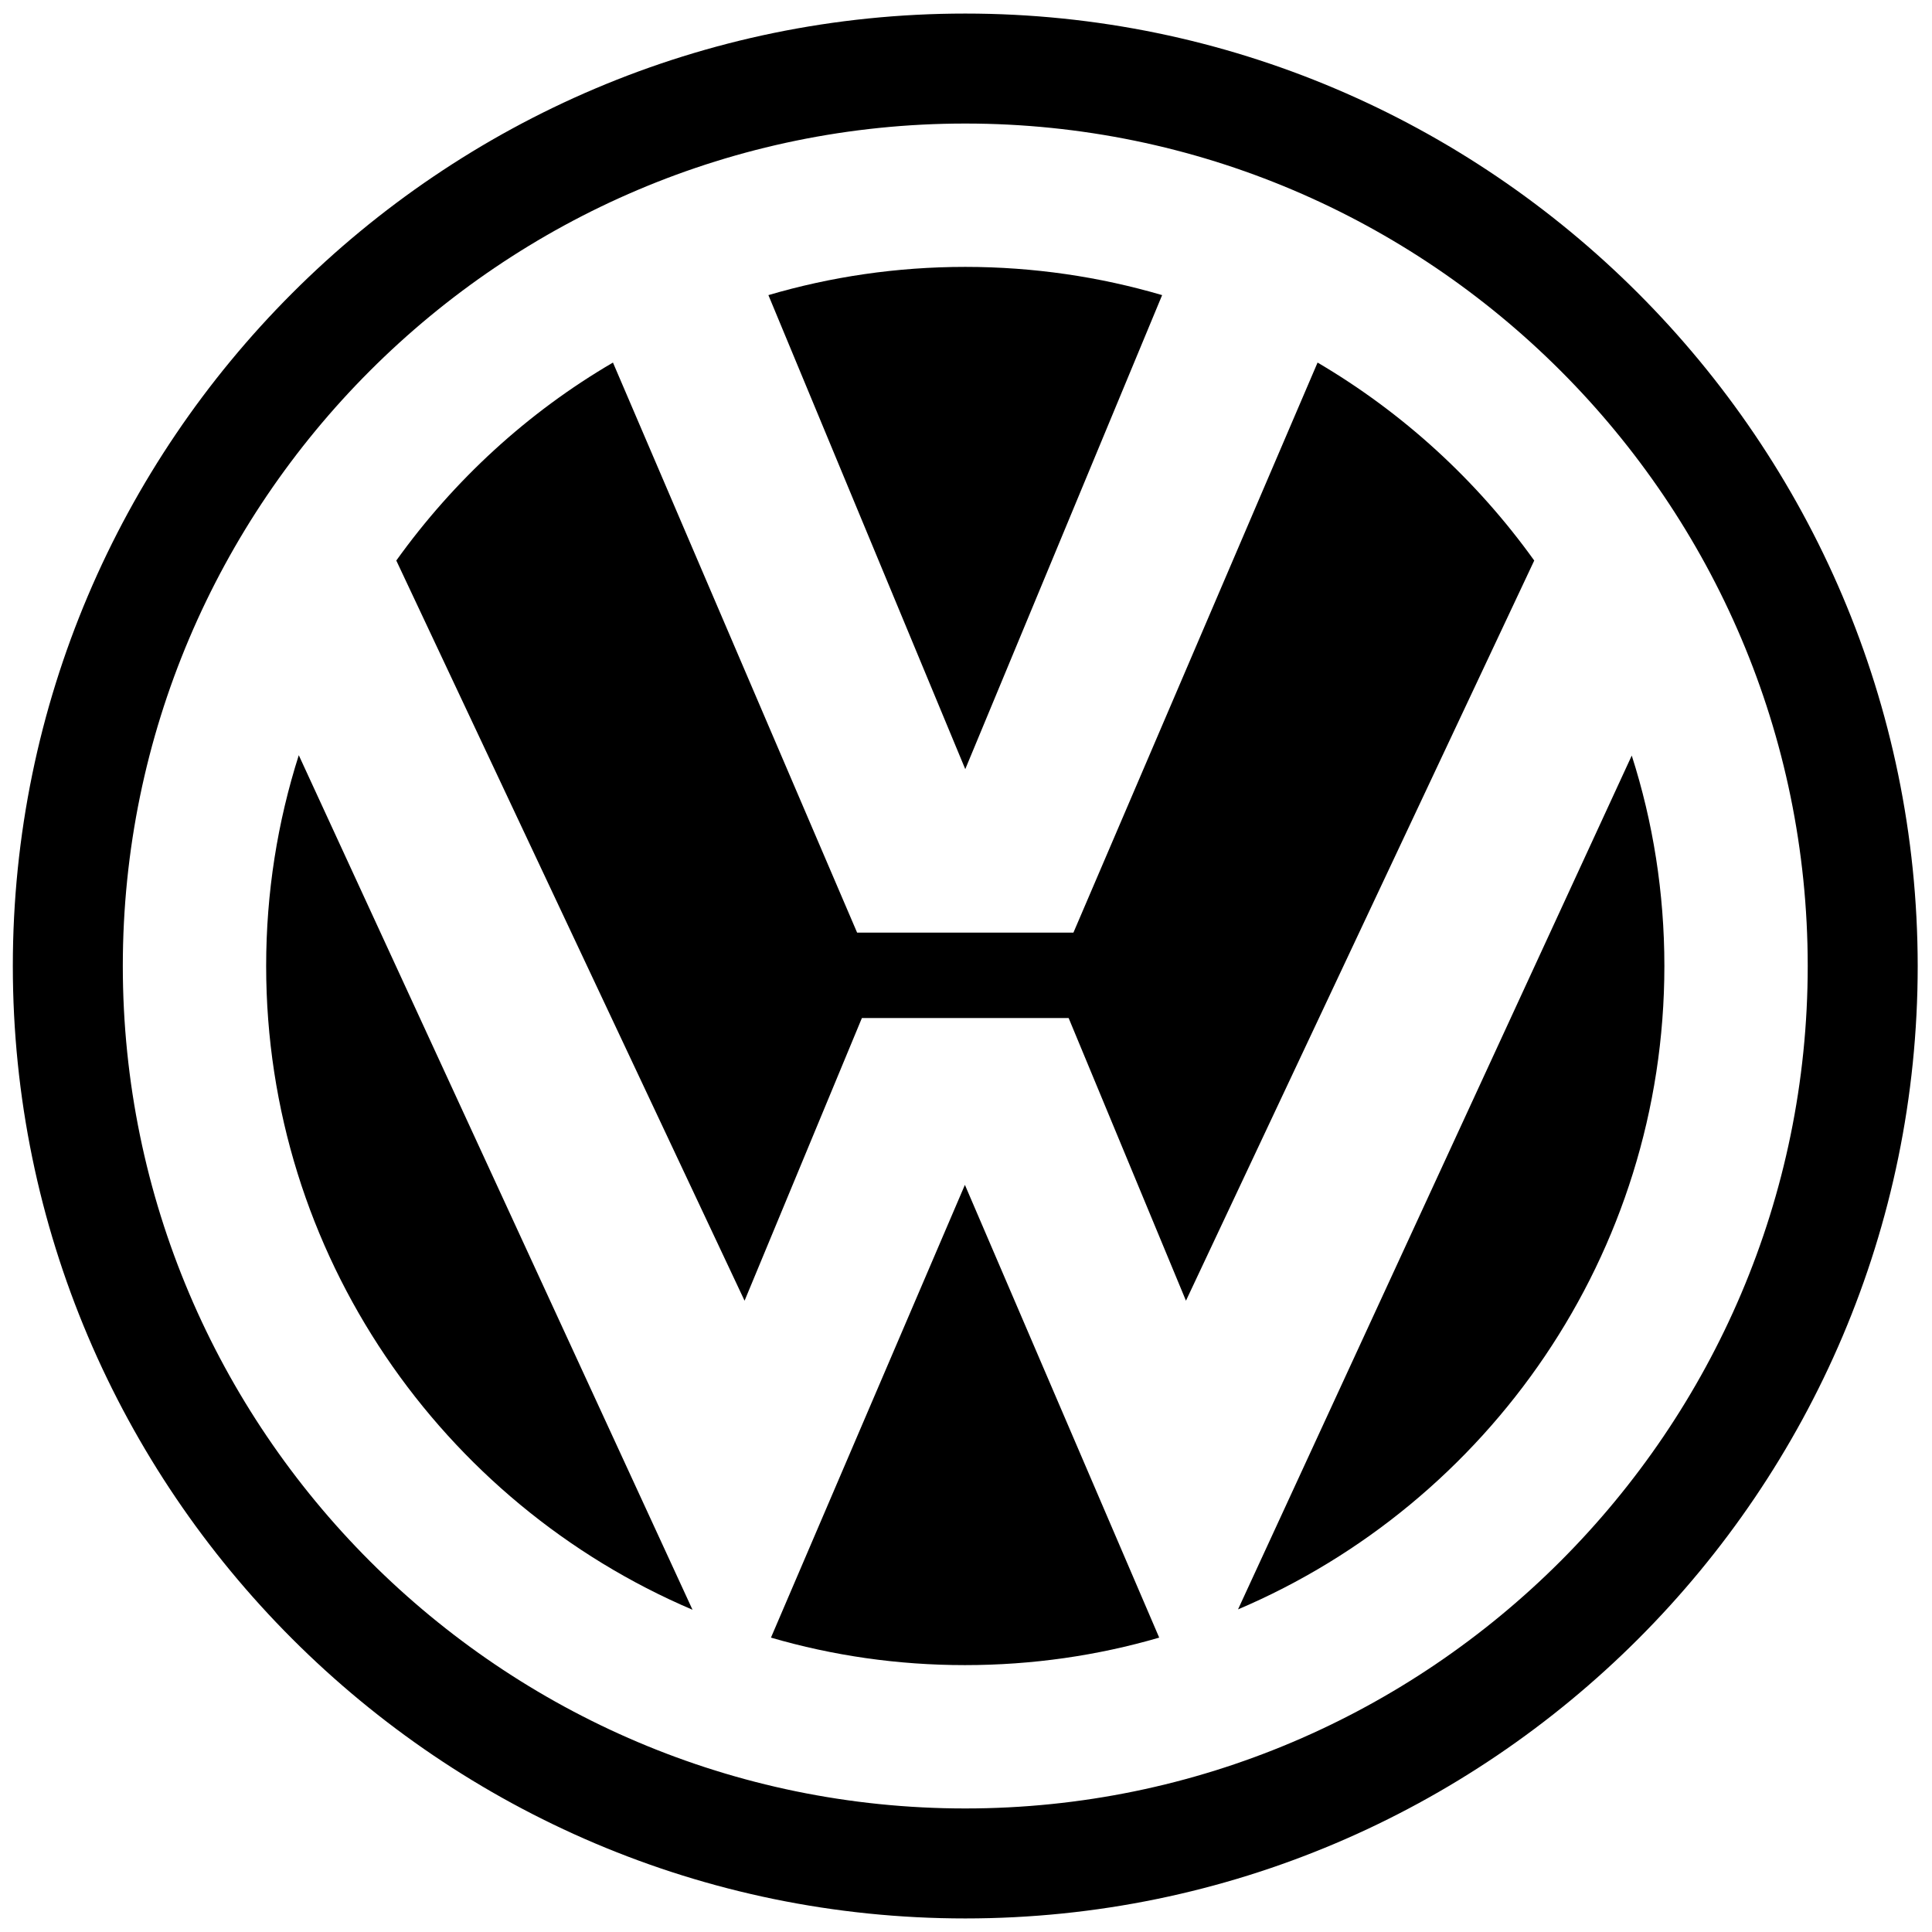
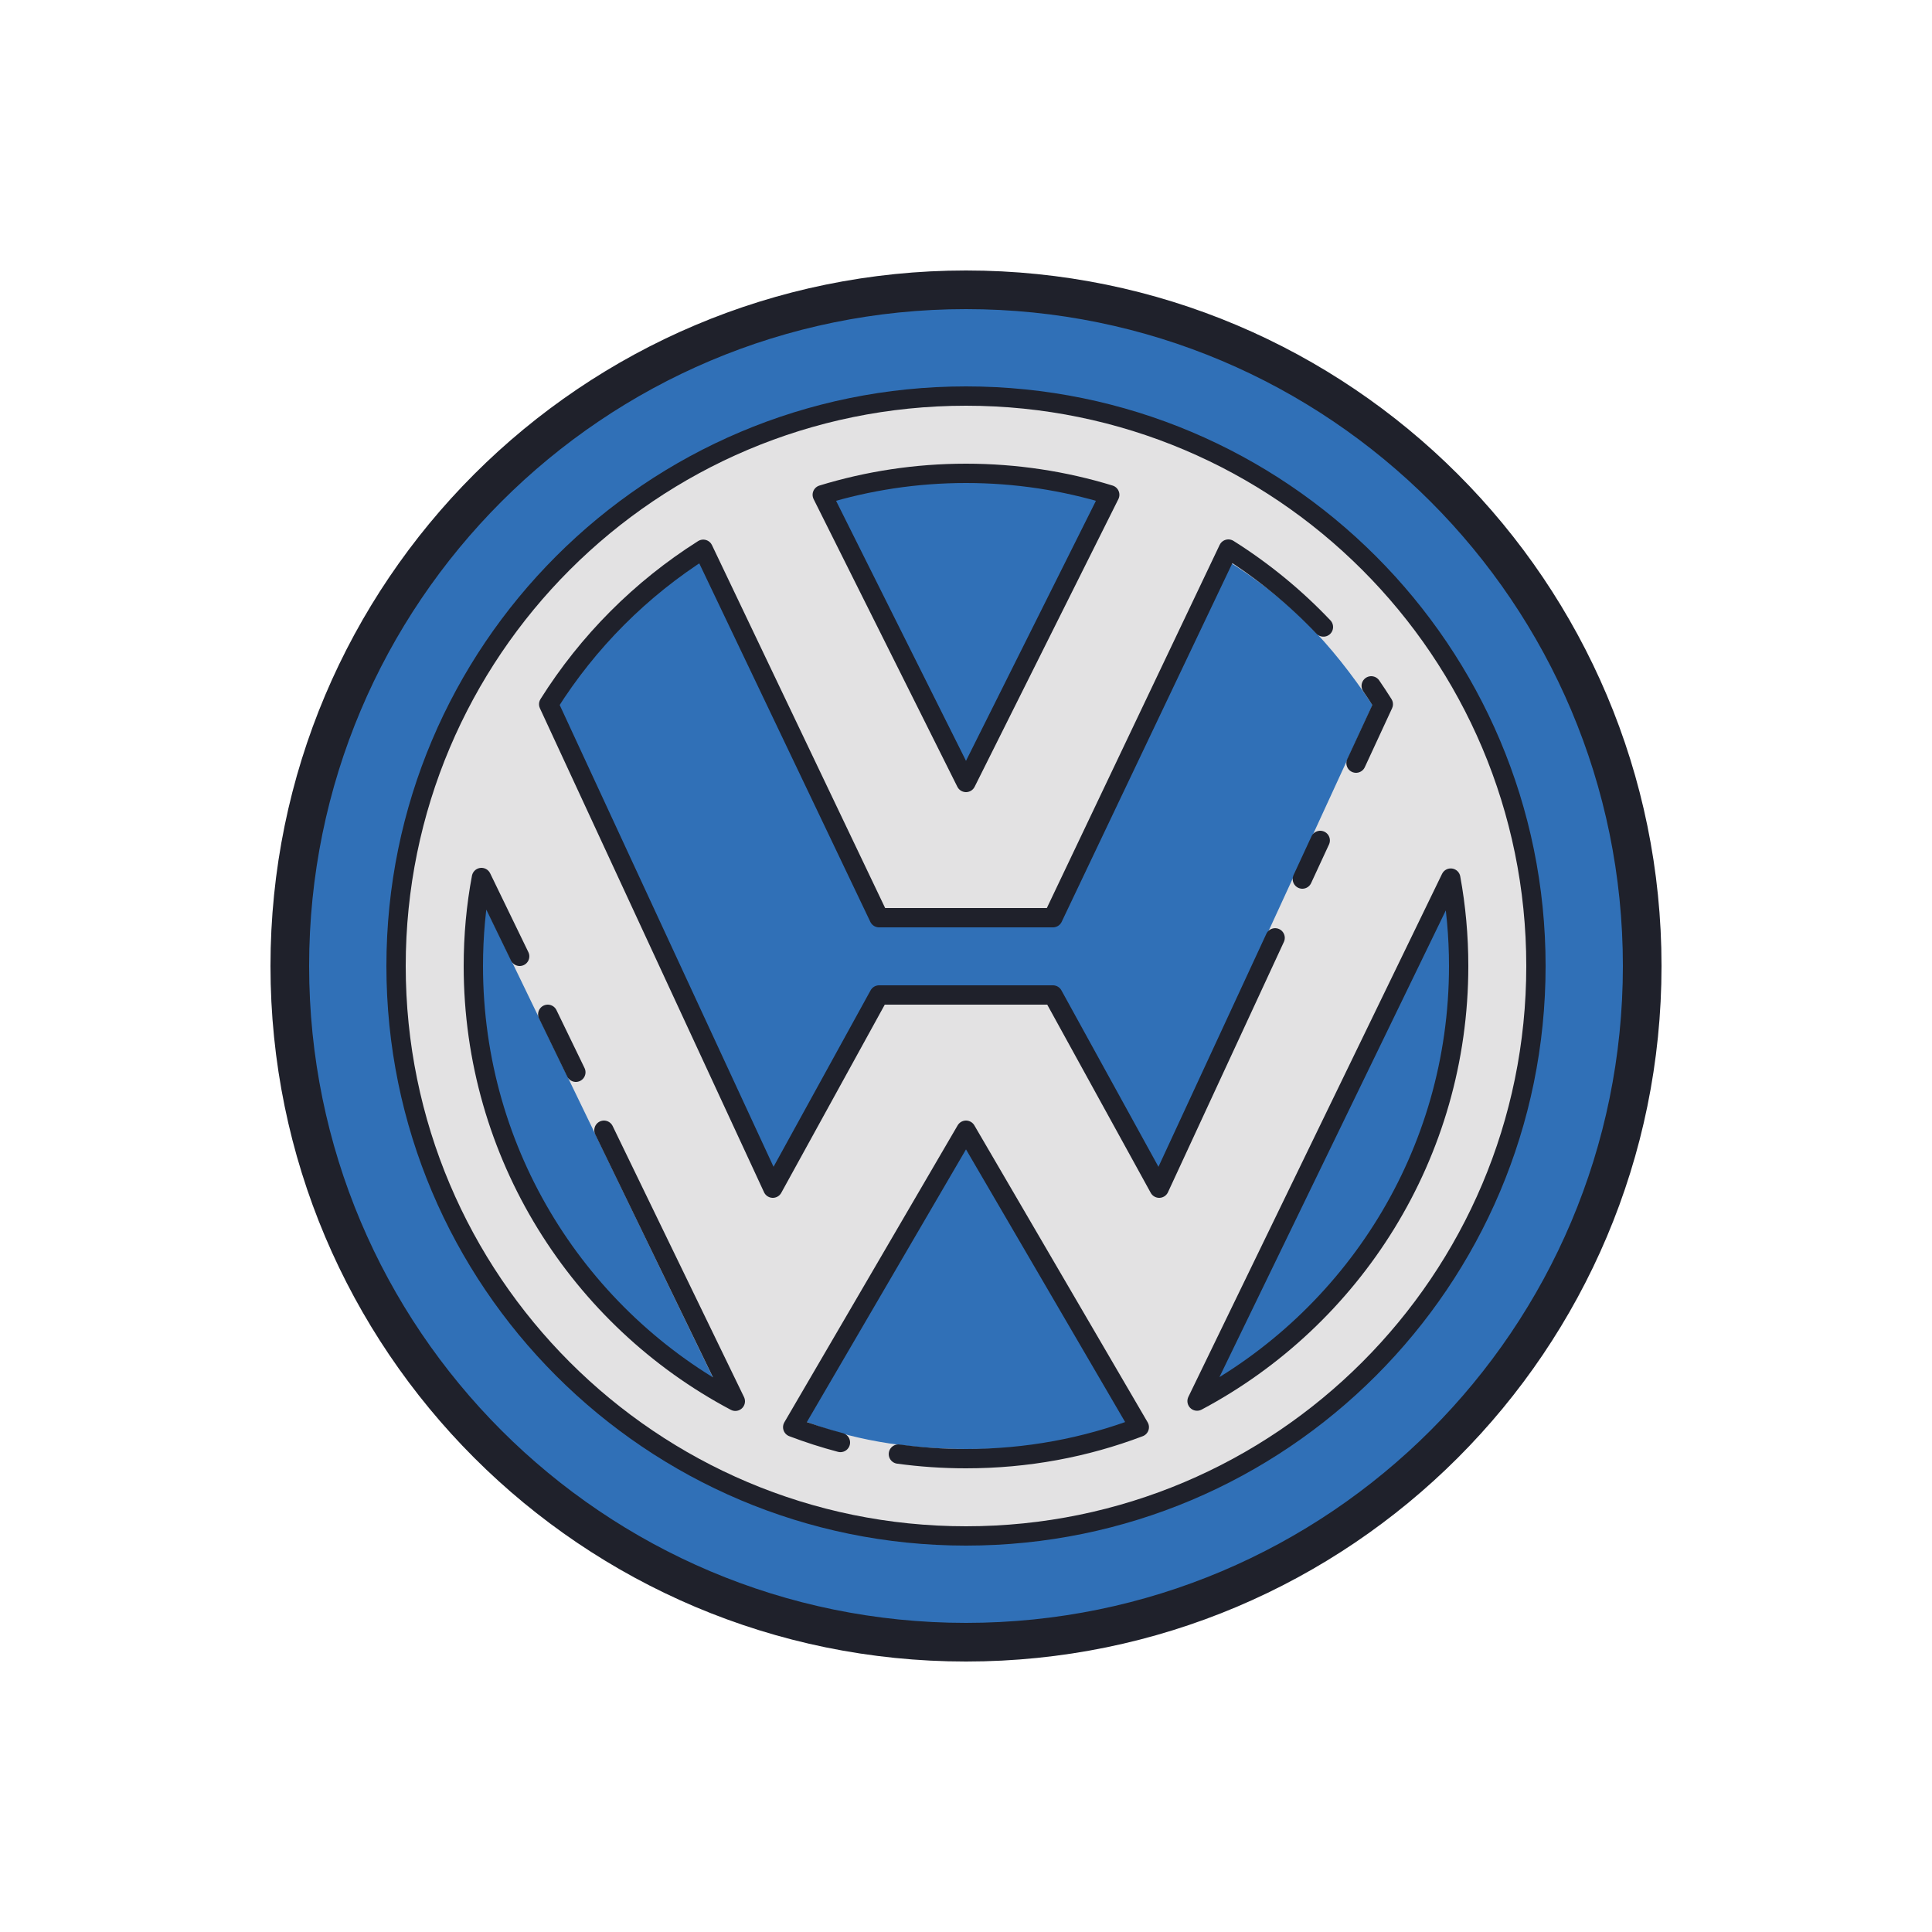
- <svg xmlns="http://www.w3.org/2000/svg" version="1.1" id="Layer_1" x="0px" y="0px" viewBox="0 0 527 527" style="enable-background:new 0 0 527 527;" xml:space="preserve" width="20px" height="20px">
+ <svg xmlns="http://www.w3.org/2000/svg" viewBox="0 0 100 100" width="50px" height="50px">
+   <path fill="#3070b7" d="M50,15c-19.33,0-35,15.67-35,35s15.67,35,35,35s35-15.67,35-35S69.33,15,50,15z" />
+   <path fill="#e3e2e3" d="M50,20.5c-16.292,0-29.5,13.208-29.5,29.5c0,16.292,13.208,29.5,29.5,29.5 c16.292,0,29.5-13.208,29.5-29.5C79.5,33.708,66.292,20.5,50,20.5z M50,24.5c2.59,0,5.09,0.39,7.44,1.11L50,40.5l-7.44-14.89 C44.91,24.89,47.41,24.5,50,24.5z M24.5,50c0-1.56,0.073-2.139,0.353-3.619L37,71.5C28.94,67.23,24.5,59.77,24.5,50z M50,75 c-3.16,0-6-0.5-8.5-1.5l8.5-15l8.97,15.37C56.18,74.93,53.16,75,50,75z M54.5,51.5h-9l-5.5,10L28.4,36.45 c2.03-3.23,4.77-5.98,8-8.02l9.1,19.07h9l9-18.5c3.24,2.04,5.341,4.207,7.54,7.491L60,60.5L54.5,51.5z M61.96,72.52l13.13-27.07 c0.27,1.47,0.41,3,0.41,4.55C75.5,59.76,70.01,68.24,61.96,72.52z" />
+   <circle cx="50" cy="50" r="29.5" fill="none" stroke="#1f212b" stroke-linecap="round" stroke-linejoin="round" stroke-miterlimit="10" />
+   <path fill="none" stroke="#1f212b" stroke-linecap="round" stroke-linejoin="round" stroke-miterlimit="10" d="M70.974,35.5 c0.215,0.312,0.424,0.629,0.626,0.95l-1.412,3.05" />
+   <path fill="none" stroke="#1f212b" stroke-linecap="round" stroke-linejoin="round" stroke-miterlimit="10" d="M66,48.543L60,61.5 l-5.5-10h-9l-5.5,10L28.4,36.45c2.03-3.23,4.77-5.98,8-8.02l9.1,19.07h9l9.08-19.08c1.805,1.137,3.459,2.494,4.92,4.034" />
+   <line x1="68.335" x2="67.409" y1="43.5" y2="45.5" fill="none" stroke="#1f212b" stroke-linecap="round" stroke-linejoin="round" stroke-miterlimit="10" />
+   <path fill="none" stroke="#1f212b" stroke-linecap="round" stroke-linejoin="round" stroke-miterlimit="10" d="M43.5,74.663 c-0.841-0.222-1.665-0.487-2.47-0.793L50,58.5l8.97,15.37c-2.79,1.06-5.81,1.63-8.97,1.63c-1.188,0-2.356-0.081-3.5-0.237" />
  <g>
-     <path d="M263.3,3.7C120.2,3.7,3.5,120.4,3.5,263.5c0,143.1,116.7,259.8,259.8,259.8c143.1,0,259.8-116.7,259.8-259.8   C523,120.4,406.3,3.7,263.3,3.7L263.3,3.7z M263.3,493.3c-126.6,0-229.8-103.2-229.8-229.8c0-126.6,103.2-229.8,229.8-229.8   s229.8,103.2,229.8,229.8C493.1,390.1,389.8,493.3,263.3,493.3L263.3,493.3z" />
-     <path d="M188.9,439.1C120.6,410,72.6,342.2,72.6,263.5c0-20,3.1-39.3,8.9-57.5L188.9,439.1L188.9,439.1z" />
-     <path d="M316.2,446.7c-16.8,4.9-34.6,7.5-53,7.5c-18.4,0-36.1-2.6-52.9-7.5l52.9-123.5L316.2,446.7L316.2,446.7z" />
-     <path d="M445.1,206.1c5.8,18.1,8.9,37.4,8.9,57.4c0,78.7-48.1,146.5-116.3,175.5L445.1,206.1L445.1,206.1z" />
-     <path d="M359.4,98.9c23.3,13.7,43.4,32.1,59.1,54l-95,201.9l-32-77.1h-56.4l-32,77.1l-95-201.9c15.7-21.9,35.8-40.4,59.1-54   l66.6,155.5h59L359.4,98.9L359.4,98.9z" />
-     <path d="M263.3,72.8c18.6,0,36.7,2.7,53.7,7.7l-53.7,129.3L209.6,80.5C226.6,75.5,244.6,72.8,263.3,72.8L263.3,72.8z" />
+     <path fill="none" stroke="#1f212b" stroke-linecap="round" stroke-linejoin="round" stroke-miterlimit="10" d="M31.26,58.5 l6.8,14.03C30,68.26,24.5,59.77,24.5,50c0-1.56,0.14-3.1,0.42-4.58l1.978,4.08" />
+     <line x1="28.352" x2="29.806" y1="52.5" y2="55.5" fill="none" stroke="#1f212b" stroke-linecap="round" stroke-linejoin="round" stroke-miterlimit="10" />
+     <path fill="none" stroke="#1f212b" stroke-linecap="round" stroke-linejoin="round" stroke-miterlimit="10" d="M50,40.5 l-7.44-14.89c2.35-0.72,4.85-1.11,7.44-1.11c2.59,0,5.09,0.39,7.44,1.11L50,40.5z" />
+     <path fill="none" stroke="#1f212b" stroke-linecap="round" stroke-linejoin="round" stroke-miterlimit="10" d="M75.5,50 c0,9.76-5.49,18.24-13.54,22.52l13.13-27.07C75.36,46.92,75.5,48.45,75.5,50z" />
  </g>
+   <circle cx="50" cy="50" r="35" fill="none" stroke="#1f212b" stroke-miterlimit="10" stroke-width="2" />
</svg>
